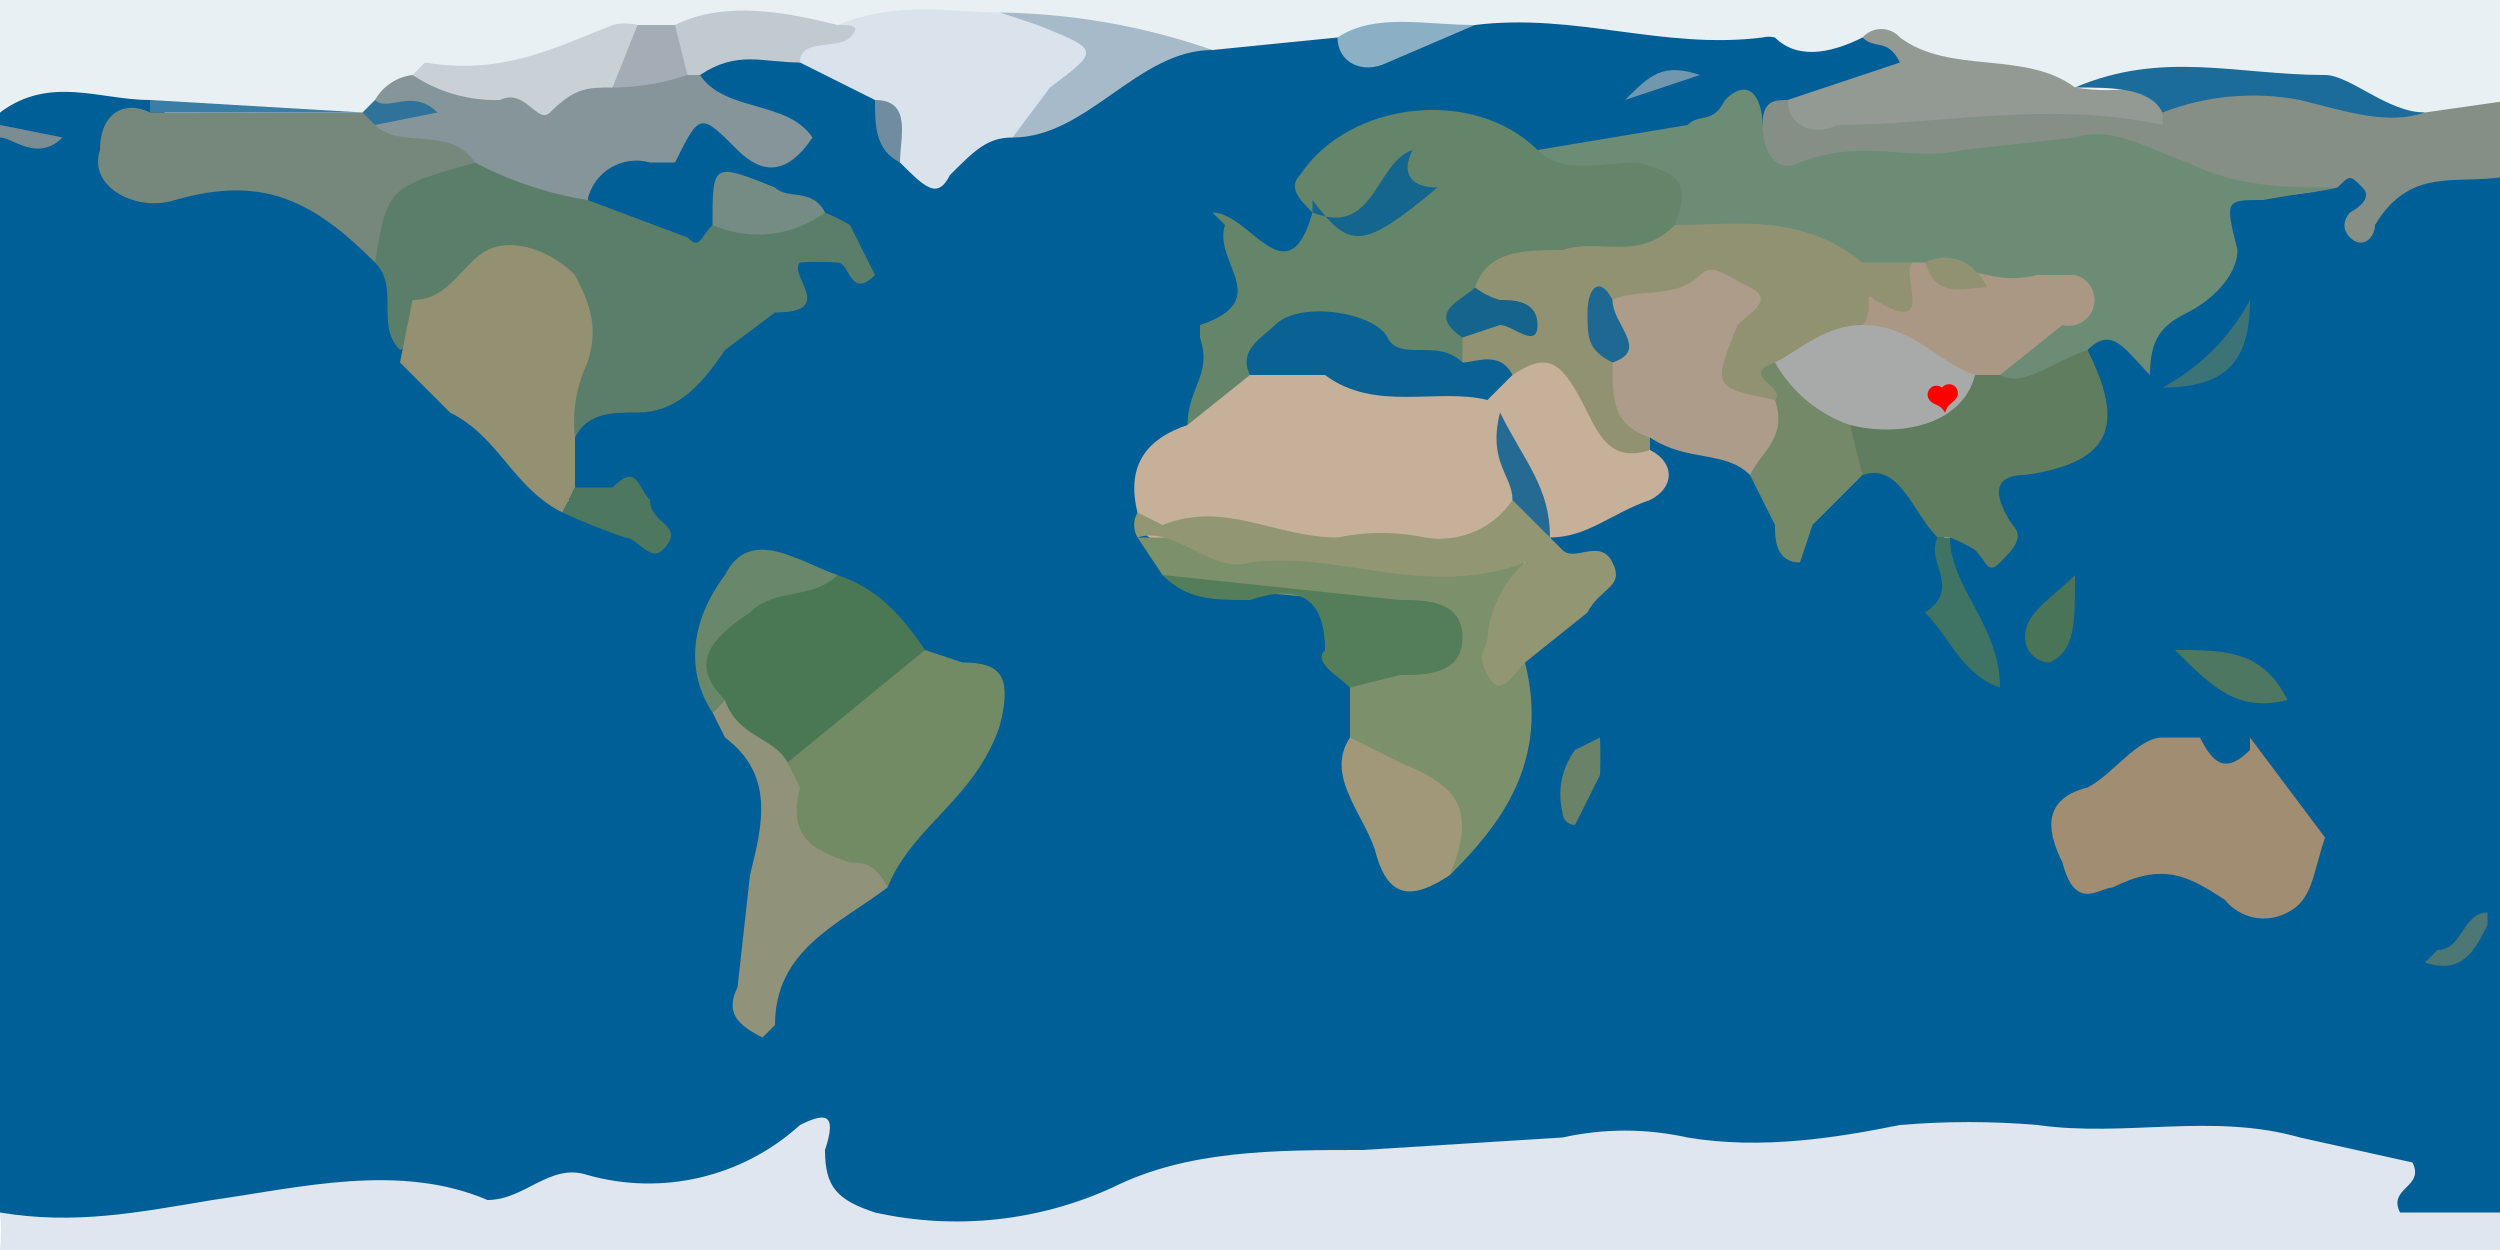
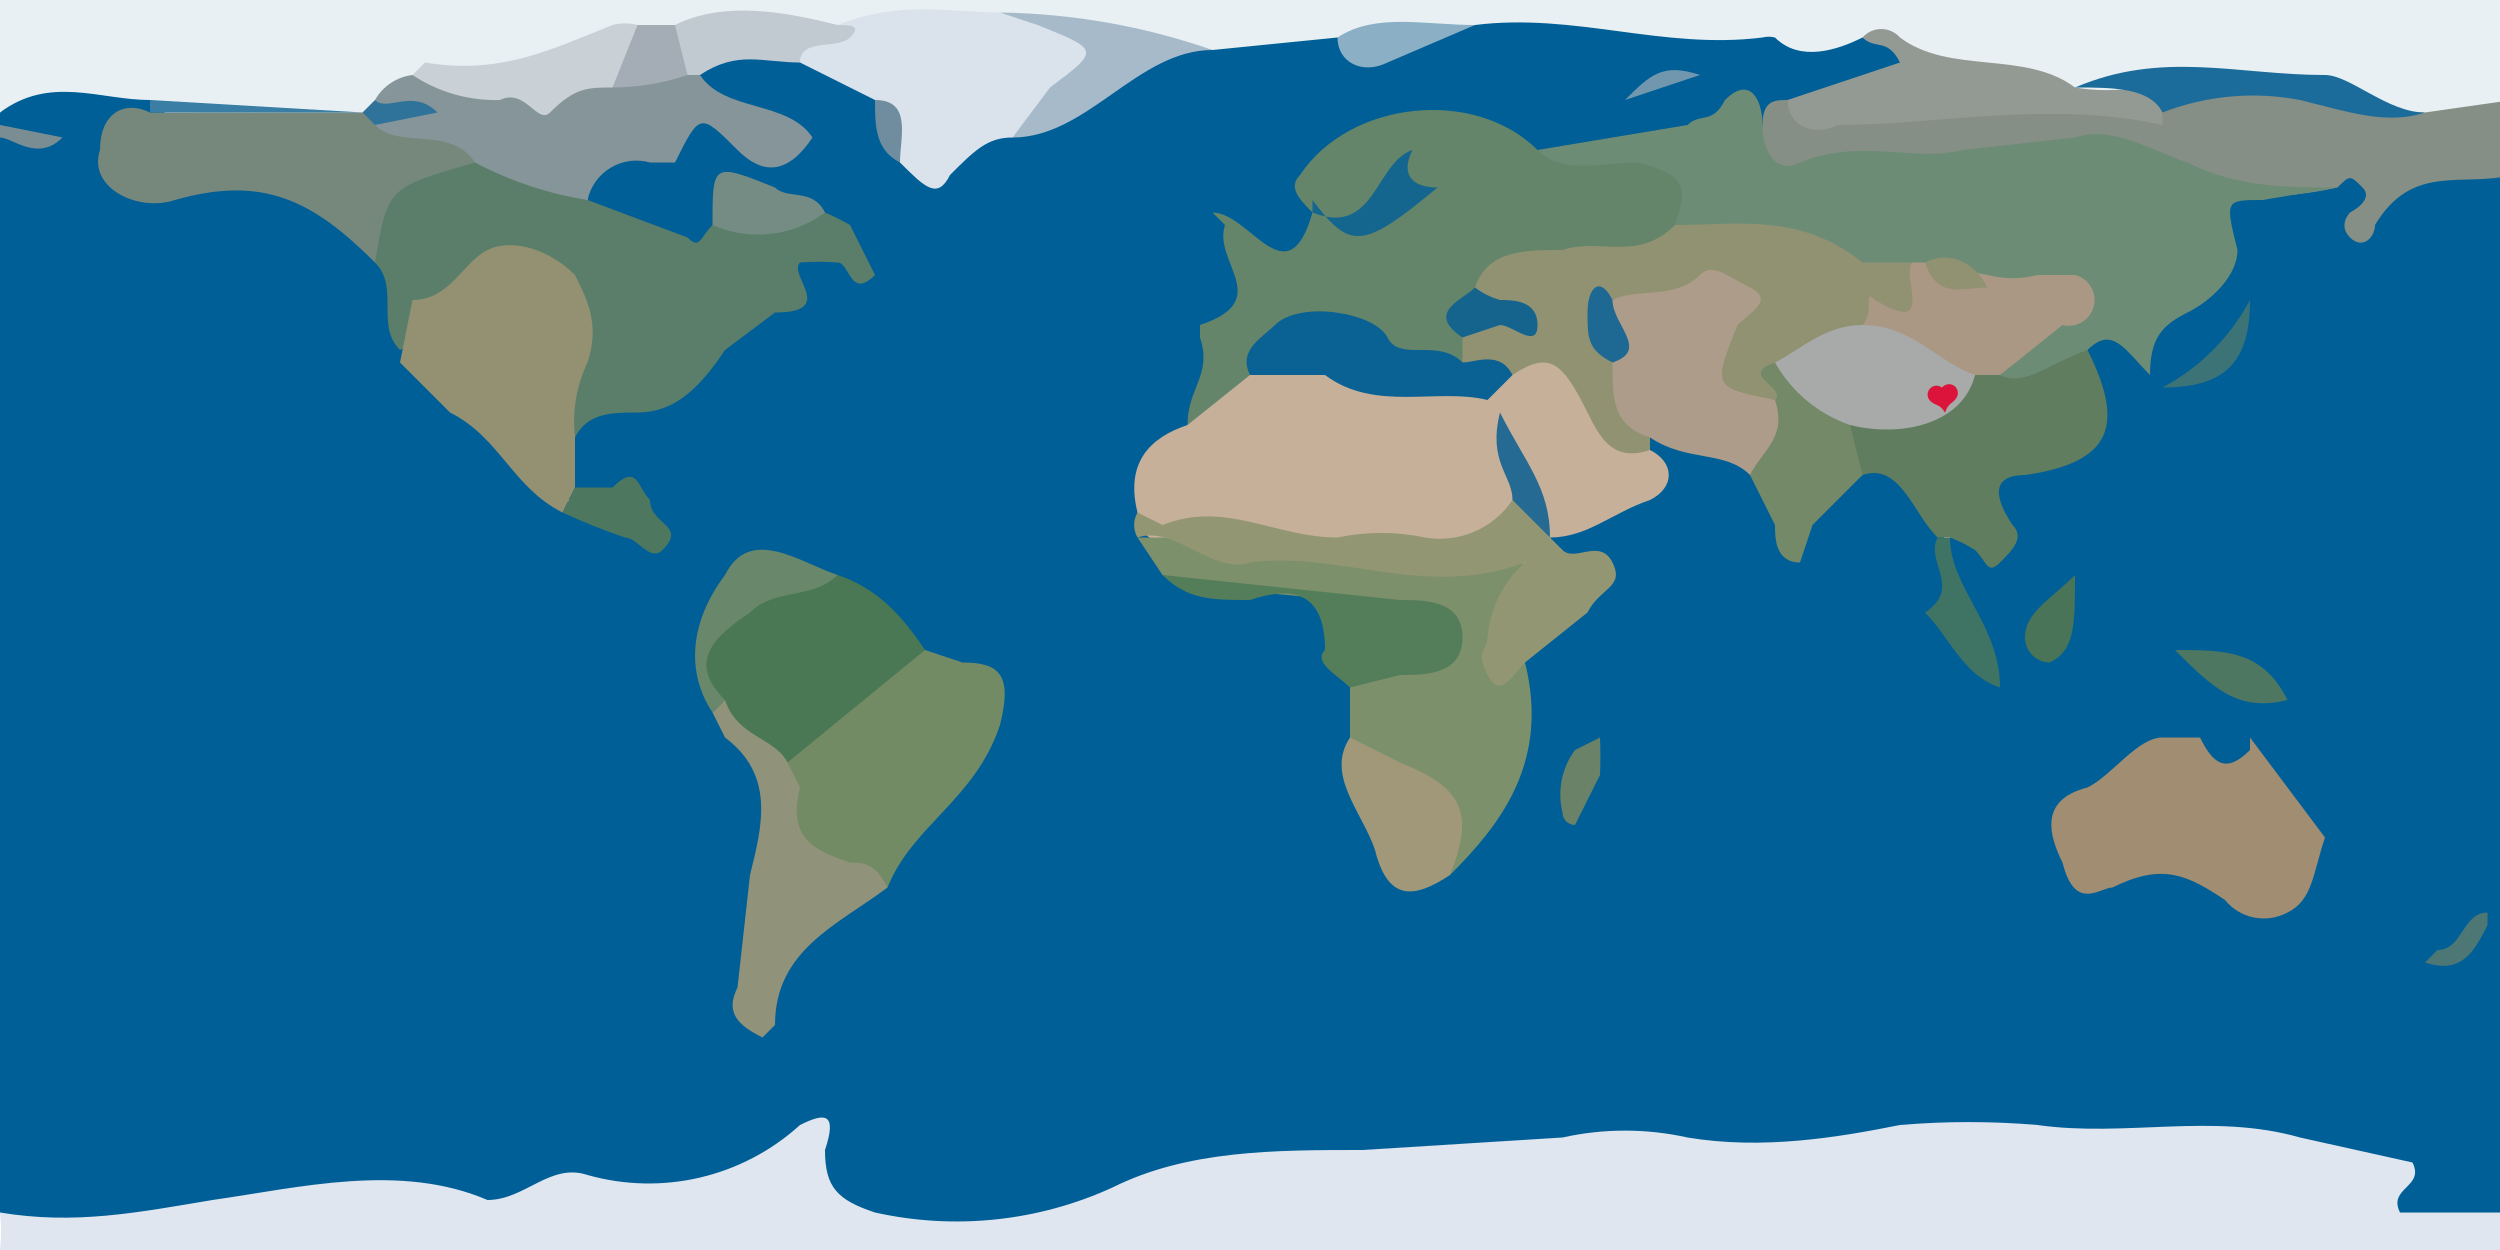
<svg xmlns="http://www.w3.org/2000/svg" viewBox="0 0 200 100">
  <defs>
    <style>.cls-10{fill:#919272}</style>
  </defs>
  <path d="M201 14v83c-4 3-9 3-11-1l-6-3h-13l-15-1a43 43 0 0 0-11 1h-11a33 33 0 0 0-7 0c-9 2-17 1-26 1a38 38 0 0 0-13 3c-6 3-12 3-18 1l-4-2c-2-3-4-2-7-1l-3 1c-7-1-13 1-20 1-6-1-12 0-18 1a104 104 0 0 1-10 2c-3 0-6 0-8-3V11 9c3-4 6-5 12-2a2 2 0 0 1 1 1 3 3 0 0 1 0 2c-1 1-3 1-2 2l4 1a14 14 0 0 1 12 3l4 4c2 2 1 5 3 7 1 2 3 5 6 6s3 5 5 7l4 1c-1-1-3 0-5-2a6 6 0 0 1 0-4 5 5 0 0 1 4-3c6-1 10-5 13-10l6-3-2-1c-3-2-5-2-7 1-3 2-8 1-11-3a3 3 0 0 1 1-3l8-5c1-1 3 2 4 2-1-2-6-1-4-6 3-2 5-1 8 0 2 0 5 0 7 2 0 2 0 4 3 5s4-2 7-2 5-1 7-3c2-3 6-3 9-4l9-1c3 3 6 3 9 1a7 7 0 0 1 4-2 108 108 0 0 1 16 1c4 1 9 2 13 1 2 0 5 0 5 2 0 3-2 4-4 4l-5 1-3 2c-6 1-12 0-18 2l-7-2c-5-1-8 0-10 5v1l-1 3c-3 1-4 3-6 6-2 2-2 5-3 8l-3 6a6 6 0 0 0 0 3 3 3 0 0 0 2 2l5 1c6 0 6 0 8 7l1 2a7 7 0 0 1 0 3c-1 5 2 10 6 10 4-4 6-9 6-15a3 3 0 0 1 1-2c3-2 3-5 2-8a7 7 0 0 1 3-3 6 6 0 0 0 4-5 3 3 0 0 1 1-1c3 0 6 0 8 3 4 3 4 3 7 0a4 4 0 0 1 2 0c4-1 6 1 7 5-2 3 2 5 1 7 1-2-3-3-1-6l2-4a3 3 0 0 1 3-3c4-1 6-3 5-7a3 3 0 0 1 0-2c2-2 6-1 8-4l2-4c0-3 1-4 4-5l6-1c4 2 8 0 11-1l4 2z" fill="#005f97" />
  <path d="M0 97c6 1 11 0 17-1 7-1 15-3 22 0 3 0 5-3 8-2a18 18 0 0 0 17-4c2-1 3-1 2 2 0 3 1 4 4 5a30 30 0 0 0 19-2c6-3 13-3 20-3l16-1a23 23 0 0 1 10 0c6 1 12 0 17-1a65 65 0 0 1 11 0c7 1 14-1 21 1l9 2c1 2-2 2-1 4h9v8H5c-4 0-6-1-5-5a14 14 0 0 0 0-3z" fill="#e0e6ef" />
  <path d="M12 8C8 8 4 6 0 9 0 5-2-1 0-3s7 0 11 0h187c2 0 3 0 3 3a70 70 0 0 0 0 8c-2 3-5 2-7 2h-1c-6-3-12-2-17-3-3-1-6 1-9 1l-11-1-3-1c0-3-2-3-4-3-2 1-5 2-7 0a2 2 0 0 0-1 0c-8 1-15-2-23-1-4 0-7 3-11 1L97 4 87 3c-3-1-5 1-7 1L67 3a39 39 0 0 0-13 0l-3 1c-3-1-4 1-7 2L34 7a17 17 0 0 0-4 2 3 3 0 0 1-1 1 4 4 0 0 1-1 0 30 30 0 0 0-9-1 14 14 0 0 1-7-1z" fill="#e8f0f3" />
  <path d="M194 9l7-1v6c-4 1-8-1-11 4 0 1-1 2-2 1s0-2 0-2 2-1 1-2-1-1-2 0a31 31 0 0 1-17-1 6 6 0 0 0-3-1c-8 3-15 0-23 2-3 0-4-2-3-5 0-2 1-2 2-2a3 3 0 0 0 3 1c7-2 15-1 22-1l5-1c6 0 12-1 17 2h4z" fill="#858f85" />
  <path d="M0 10l5 1c-2 2-4 0-5 0z" fill="#7a8d92" />
  <path d="M141 10c0 2 1 4 3 3 5-2 9 0 13-1l9-1c3-1 6 1 9 2 4 2 8 2 12 2l-6 1c-3 0-3 0-2 4 0 2-2 4-4 5s-3 2-3 5c-2-2-3-4-5-2-2 3-3 5-7 3-3-3 2-4 3-6l-4-1-5-2h-1c-7 0-13-2-19-3-1-3-4-4-7-4-2 0-5 0-4-3l12-2c1-1 2 0 3-2 2-2 3 0 3 2z" fill="#6d8c76" />
  <path d="M132 36c2 1 2 3 0 4-3 1-5 3-8 3l-2-4a4 4 0 0 1 0 2c-2 3-5 5-8 3a6 6 0 0 0-3 0c-6 1-11-1-17-1-1 1-3 0-3-2-1-4 1-6 4-7 1-2 2-5 4-5 3-2 6-1 9 0 4 1 8 3 12 0 3-3 5-2 7 2a50 50 0 0 0 5 5z" fill="#c6b09a" />
  <path d="M100 30l-5 4c0-3 2-4 1-7v-1c6-2 1-5 2-8l-1-1c3 0 6 7 8 0 2 0 5 3 7-1-2 4-5 1-7 1-1-1-2-2-1-3 4-6 14-7 19-2 2 2 5 1 8 1 4 1 4 2 3 5 0 3-1 3-3 3l-10 1a2 2 0 0 0-2 2 3 3 0 0 0-1 3 4 4 0 0 1 0 2c-2 2-5 1-7 0-4-2-8-3-11 1z" fill="#64856a" />
  <path d="M66 17a19 19 0 0 1 2 1l2 4c-2 2-2-1-3-1a20 20 0 0 0-3 0c-1 1 3 4-2 4l-4 3c-2 3-4 5-7 5-2 0-4 0-5 2-3-2-2-4-1-6s1-4-1-5-3-3-5-1c-2 3-5 4-7 5-2-2 0-5-2-7l-1-3c-1-3 0-5 3-5a24 24 0 0 0 6-2c3 2 7 1 9 5l8 3c1 1 1 0 2-1a19 19 0 0 1 9-1z" fill="#5a7e69" />
  <path class="cls-10" d="M117 29v-2c0-1 2-2 1-4 1-3 4-3 7-3 3-1 6 1 9-2 5 0 10-1 15 3h4c2 4 2 4-3 6a19 19 0 0 0-7 4 10 10 0 0 1-1 2c-4 1-6-1-5-5 0-3 0-4-3-3l-4 1c-2 1-1 2 0 3 1 2 3 4 2 6v1c-3 1-4-1-5-3-2-4-3-5-6-3l-4-1z" />
  <path d="M186 67c-1 3-1 5-3 6a4 4 0 0 1-5-1c-3-2-5-3-9-1-1 0-3 2-4-2-1-2-2-5 2-6 2-1 4-4 6-4h3c1 2 2 3 4 1v-1l6 8z" fill="#a18d71" />
  <path d="M32 29l1-5c3 0 4-3 6-4s5 0 7 2c1 2 2 4 1 7a11 11 0 0 0-1 6v4l-1 2c-4-2-5-6-9-8l-4-4z" fill="#939171" />
  <path d="M122 53c2 8-2 13-6 17a2 2 0 0 1-1-1c0-4-2-5-4-6a4 4 0 0 1-3-4v-4c-1-2 1-2 2-3l3-1c0-2-2-1-3-2-5-2-11-1-17-3l-2-3h2l22 2a7 7 0 0 0 3-1c3-1 5 1 4 4 0 2-2 4 0 5z" fill="#7c906b" />
  <path d="M74 52l3 1c3 0 4 1 3 5-2 6-7 8-9 13a7 7 0 0 0-2-1c-5 0-7-1-7-7a18 18 0 0 1 0-2c3-5 7-8 12-9z" fill="#728b65" />
  <path d="M47 16a29 29 0 0 1-9-3h-5c-1 0-3-1-3-3a2 2 0 0 0 0-2 4 4 0 0 1 3-2h11a11 11 0 0 1 5-1h6a1 1 0 0 1 1 1c2 3 7 2 9 5-2 3-4 3-6 1-3-3-3-3-5 1h-2a4 4 0 0 0-5 3z" fill="#859599" />
  <path d="M30 10c2 2 6 0 8 3-7 2-7 2-8 8-5-5-9-7-16-5-3 1-7-1-6-4 0-3 2-4 4-3h17a1 1 0 0 1 1 1z" fill="#76887c" />
  <path d="M67 2c5-2 9-1 13-1l6 1c3 1 3 3 1 5a14 14 0 0 1-6 4c-2 0-3 1-5 3-1 2-2 1-4-1-1-1 0-4-2-5l-6-3c-2-1-1-2 0-2l3-1z" fill="#dae2ec" />
  <path d="M74 52l-11 9c-3 0-4-2-6-5a7 7 0 0 1 5-10h5c3 1 5 3 7 6z" fill="#4a7754" />
  <path d="M160 30c2 1 4-1 7-2 3 6 2 9-5 10-2 0-3 1-1 4 1 1 0 2-1 3s-1 0-2-1a11 11 0 0 0-2-1h-1c-2-2-3-6-6-5-2-1-2-2-2-4 2-2 5-2 7-3a10 10 0 0 0 4-1 2 2 0 0 1 2 0z" fill="#607d5f" />
  <path d="M122 53c-1 1-2 3-3 1s0-2 0-3a9 9 0 0 1 3-6c-8 3-15-1-22 0-3 1-6-3-9-2a2 2 0 0 1 0-2l2 1c5-2 9 1 14 1a17 17 0 0 1 7 0 7 7 0 0 0 7-3c3-1 2 2 3 3l1 1c1 1 3-1 4 1s-1 2-2 4l-5 4z" fill="#929672" />
  <path d="M129 24c2-1 5 0 7-2 1-1 2 0 4 1s0 2-1 3c-2 5-2 5 3 6 2 1 2 2 2 4-1 2-2 3-4 2-2-2-5-1-8-3-3-1-3-3-3-6l-1-3 1-2z" fill="#ad9c8a" />
  <path d="M58 56c1 3 4 3 5 5l1 2c-1 4 1 5 4 6 1 0 2 0 3 2-4 3-9 5-9 11l-1 1c-2-1-3-2-2-4l1-9c1-4 2-8-2-11l-1-2 1-1z" fill="#909279" />
  <path d="M173 9v1c-9-2-18 0-26 0-2 1-4 0-4-2l9-3c-1-2-2-1-3-2a2 2 0 0 1 3 0c4 3 10 1 14 4a15 15 0 0 0 5 0c1-1 2 0 2 2z" fill="#939993" />
  <path d="M93 46l19 2c2 0 5 0 5 3s-3 3-5 3l-4 1c-1-1-3-2-2-3 0-5-3-5-6-4-3 0-5 0-7-2z" fill="#547e5a" />
  <path d="M108 59l4 2c5 2 6 4 4 9-3 2-5 2-6-2-1-3-4-6-2-9z" fill="#a19779" />
  <path d="M140 38c1-2 3-3 2-6 1-1-3-2 0-3 3 1 5 1 6 5l1 4-4 4-1 3c-2 0-2-2-2-3l-2-4z" fill="#738968" />
  <path d="M81 11l3-4c4-3 4-3-1-5l-3-1a54 54 0 0 1 17 3c-6 0-10 7-16 7z" fill="#a7baca" />
  <path d="M67 2c1 0 2 0 1 1s-4 0-4 2c-3 0-5-1-8 1h-1c-1-1-2-2-1-4 4-2 9-1 13 0z" fill="#c1c9d1" />
  <path d="M58 56l-1 1c-2-3-2-7 1-11 2-4 6-1 9 0-2 2-5 1-7 3-3 2-5 4-2 7z" fill="#69876b" />
  <path d="M66 17a9 9 0 0 1-9 1c0-5 0-5 5-3 1 1 3 0 4 2z" fill="#758c84" />
  <path d="M45 41l1-2h3c2-2 2 0 3 1 0 2 3 2 1 4-1 1-2-1-3-1a49 49 0 0 1-5-2z" fill="#4e775f" />
  <path d="M155 43h1c0 4 4 7 4 12-3-1-4-4-6-6 3-2 0-4 1-6z" fill="#3f7363" />
  <path d="M174 52c4 0 7 0 9 4-4 1-6-1-9-4z" fill="#4e7762" />
  <path d="M107 3c3-2 7-1 11-1l-7 3c-2 1-4 0-4-2z" fill="#8bb0c6" />
  <path d="M29 9H12V8l17 1z" fill="#3a7ea5" />
  <path d="M166 46c0 4 0 6-2 7a2 2 0 0 1-2-2c0-2 2-3 4-5z" fill="#4a7458" />
  <path d="M180 24c0 5-2 7-7 7a17 17 0 0 0 7-7z" fill="#3c7377" />
  <path d="M128 59a35 35 0 0 1 0 3l-2 4a1 1 0 0 1-1-1 6 6 0 0 1 1-5l2-1z" fill="#698268" />
  <path d="M194 77l1-1c2 0 2-3 4-3v1c-1 2-2 4-5 3z" fill="#4d7775" />
  <path d="M130 8c2-2 3-3 6-2l-6 2z" fill="#7097ad" />
  <path d="M70 8c3 0 2 3 2 5-2-1-2-3-2-5z" fill="#708d9f" />
  <path d="M92 12h-4 4z" fill="#85979d" />
  <path d="M49 7c-2 0-3 0-5 2-1 1-2-2-4-1a12 12 0 0 1-7-2l1-1c6 1 10-1 15-3a4 4 0 0 1 2 0c3 3-1 4-2 5z" fill="#c9d1d6" />
  <path d="M173 9c-1-2-4-2-7-2 7-3 13-1 20-1 2 0 5 3 8 3 0 0 2 0 0 0-3 1-6 0-10-1a20 20 0 0 0-11 1z" fill="#1c6c9b" />
  <path d="M49 7l2-5h3l1 4a19 19 0 0 1-6 1z" fill="#a4adb5" />
  <path d="M30 10l-1-1 1-1c1 1 3-1 5 1l-5 1z" fill="#2f739a" />
  <path d="M160 30h-2c-4 1-6-1-9-4 1-1 0-3 1-2 5 3 2-2 3-3h1l5 1a8 8 0 0 0 4 0h3a2 2 0 0 1-1 4l-5 4z" fill="#ab9884" />
  <path class="cls-10" d="M159 23c-2 0-4 1-5-2 2-1 4 0 5 2z" />
  <path d="M117 29c1 0 3-1 4 1l-2 2c-4-1-9 1-13-2h-6c-1-2 1-3 2-4 2-2 8-1 9 1s4 0 6 2z" fill="#096194" />
  <path d="M124 43l-3-3c0-2-2-3-1-7 2 4 4 6 4 10z" fill="#246a93" />
  <path d="M105 17c5 2 5-4 8-5-1 2 0 3 2 3-6 5-7 5-10 1z" fill="#14668e" />
  <path d="M118 23a6 6 0 0 0 2 1c1 0 3 0 3 2s-2 0-3 0l-3 1c-3-2 0-3 1-4z" fill="#14648e" />
  <path d="M149 26c4 0 6 3 9 4-1 4-6 5-10 4a11 11 0 0 1-6-5c2-1 4-3 7-3z" fill="#a7aaa8" />
  <path d="M129 24c0 2 3 4 0 5-2-1-2-2-2-4s1-3 2-1z" fill="#1e6993" />
-   <path d="M155.6,33c-.44-.7-.72-.52-1.12-.87a.71.71,0,0,1-.12-1,.7.7,0,0,1,1-.12.72.72,0,0,1,1-.13.72.72,0,0,1,.12,1c-.3.44-.61.33-.87,1.12" fill="red" />
+   <path d="M155.6,33c-.44-.7-.72-.52-1.12-.87a.71.71,0,0,1-.12-1,.7.7,0,0,1,1-.12.72.72,0,0,1,1-.13.72.72,0,0,1,.12,1c-.3.44-.61.33-.87,1.12" fill="Crimson" />
</svg>
